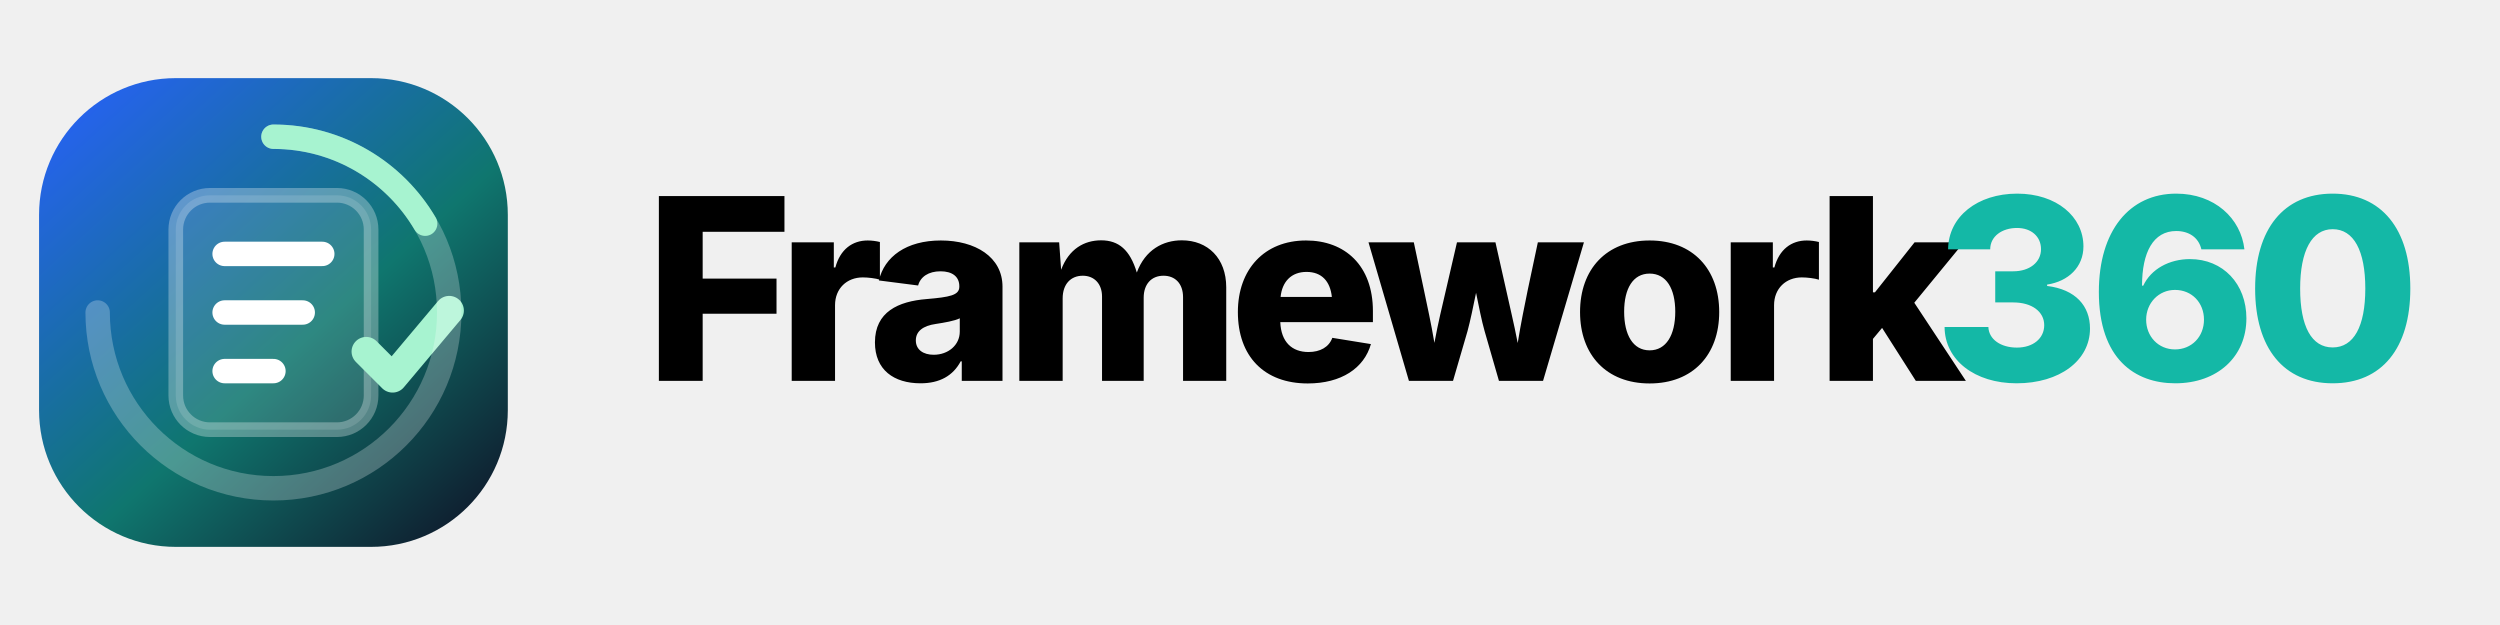
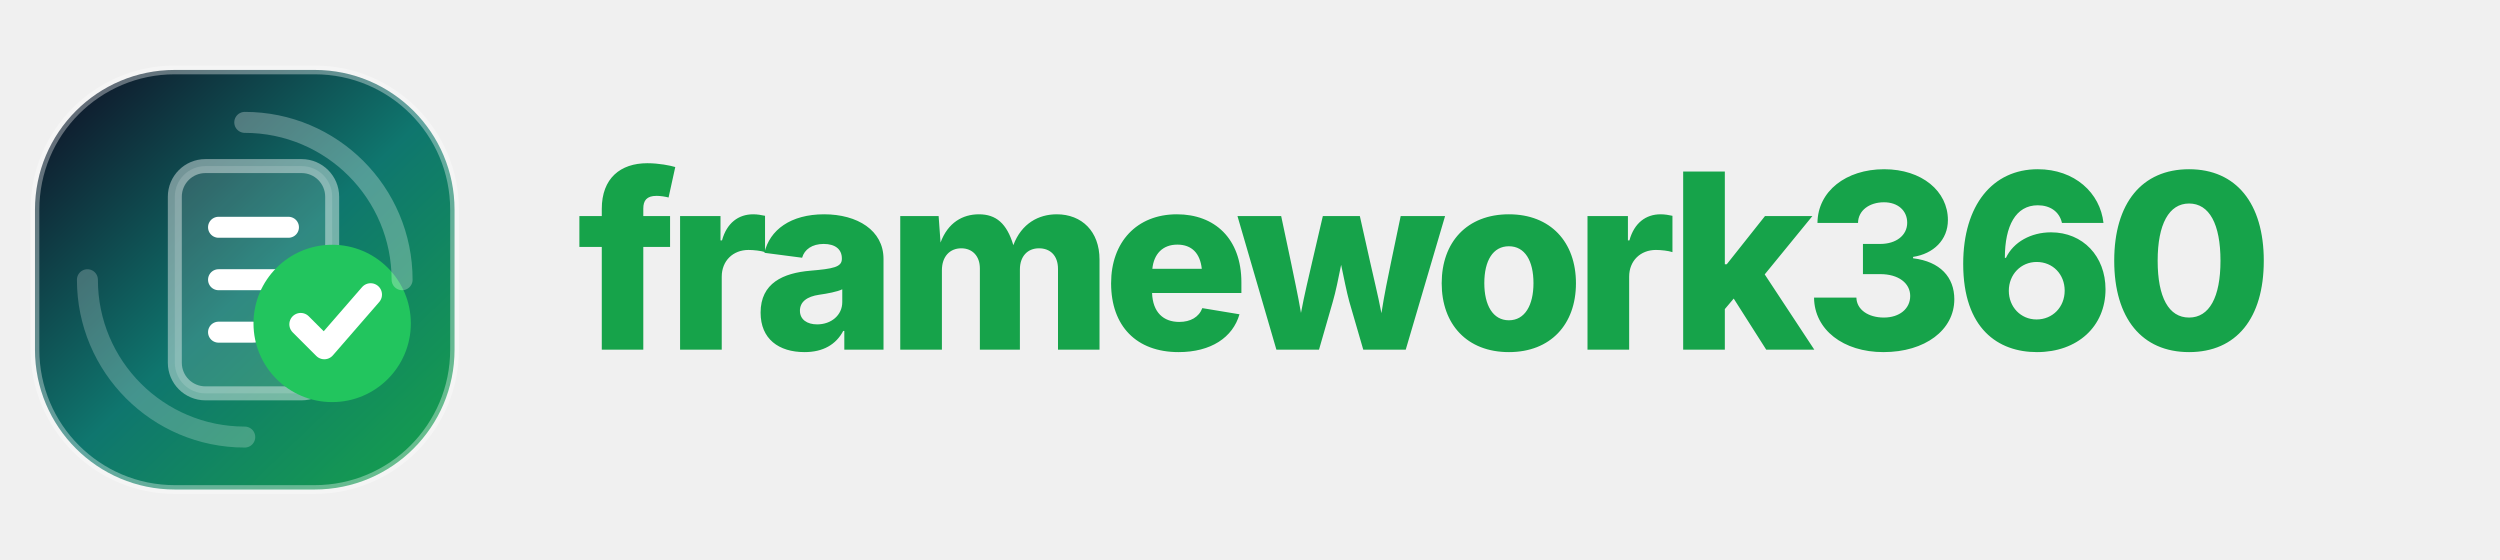
- <svg xmlns="http://www.w3.org/2000/svg" width="256" height="64" viewBox="0 0 256 64" fill="none">
-   <rect x="4" y="8" width="48" height="48" rx="14" fill="url(#markBg)" />
-   <path d="M18 23.5C18 21.567 19.567 20 21.5 20H34.5C36.433 20 38 21.567 38 23.5V40.5C38 42.433 36.433 44 34.5 44H21.5C19.567 44 18 42.433 18 40.5V23.5Z" fill="white" fill-opacity="0.13" stroke="white" stroke-opacity="0.3" stroke-width="1.5" />
-   <path d="M23 26H33" stroke="white" stroke-width="2.5" stroke-linecap="round" />
-   <path d="M23 32H31" stroke="white" stroke-width="2.5" stroke-linecap="round" />
-   <path d="M23 38H28" stroke="white" stroke-width="2.5" stroke-linecap="round" />
-   <path d="M37.5 36L40.2 38.7L46 31.8" stroke="#A7F3D0" stroke-width="3" stroke-linecap="round" stroke-linejoin="round" />
-   <path d="M28 14C37.941 14 46 22.059 46 32C46 41.941 37.941 50 28 50C18.059 50 10 41.941 10 32" stroke="white" stroke-opacity="0.25" stroke-width="2.5" stroke-linecap="round" />
-   <path d="M28 14C34.621 14 40.41 17.576 43.538 22.906" stroke="#A7F3D0" stroke-width="2.5" stroke-linecap="round" />
-   <text x="66" y="39" fill="currentColor" font-family="Inter, Segoe UI, Arial, sans-serif" font-size="26" font-weight="800" letter-spacing="-1.2">Framework</text>
-   <text x="198" y="39" fill="#14B8A6" font-family="Inter, Segoe UI, Arial, sans-serif" font-size="26" font-weight="800" letter-spacing="-1.2">360</text>
+ <svg xmlns="http://www.w3.org/2000/svg" width="286" height="64" viewBox="0 0 286 64" fill="none">
+   <rect x="4" y="8" width="48" height="48" rx="16" fill="url(#markBg)" />
+   <rect x="4" y="8" width="48" height="48" rx="16" stroke="rgba(255,255,255,0.35)" stroke-width="1" />
+   <path d="M20 22.5C20 20.567 21.567 19 23.5 19H34.5C36.433 19 38 20.567 38 22.5V41.5C38 43.433 36.433 45 34.5 45H23.5C21.567 45 20 43.433 20 41.5V22.5Z" fill="white" fill-opacity="0.14" stroke="white" stroke-opacity="0.42" stroke-width="1.6" />
+   <path d="M25 26H33" stroke="white" stroke-width="2.4" stroke-linecap="round" />
+   <path d="M25 32H31.5" stroke="white" stroke-width="2.4" stroke-linecap="round" />
+   <path d="M25 38H29" stroke="white" stroke-width="2.4" stroke-linecap="round" />
+   <circle cx="38" cy="37" r="9" fill="#22C55E" />
+   <path d="M34.4 37.1L37.1 39.8L42.4 33.7" stroke="white" stroke-width="2.6" stroke-linecap="round" stroke-linejoin="round" />
+   <path d="M28 14C37.941 14 46 22.059 46 32" stroke="white" stroke-opacity="0.28" stroke-width="2.4" stroke-linecap="round" />
+   <path d="M28 50C18.059 50 10 41.941 10 32" stroke="white" stroke-opacity="0.22" stroke-width="2.4" stroke-linecap="round" />
+   <text x="66" y="40" fill="#16A34A" font-family="Inter, Segoe UI, Arial, sans-serif" font-size="28" font-weight="800" letter-spacing="-1.25">framework360</text>
  <defs>
-     <linearGradient id="markBg" x1="10" y1="10" x2="50" y2="54" gradientUnits="userSpaceOnUse">
-       <stop stop-color="#2563EB" />
-       <stop offset="0.55" stop-color="#0F766E" />
-       <stop offset="1" stop-color="#0F172A" />
+     <linearGradient id="markBg" x1="8" y1="10" x2="52" y2="56" gradientUnits="userSpaceOnUse">
+       <stop stop-color="#0F172A" />
+       <stop offset="0.48" stop-color="#0F766E" />
+       <stop offset="1" stop-color="#16A34A" />
    </linearGradient>
  </defs>
</svg>
